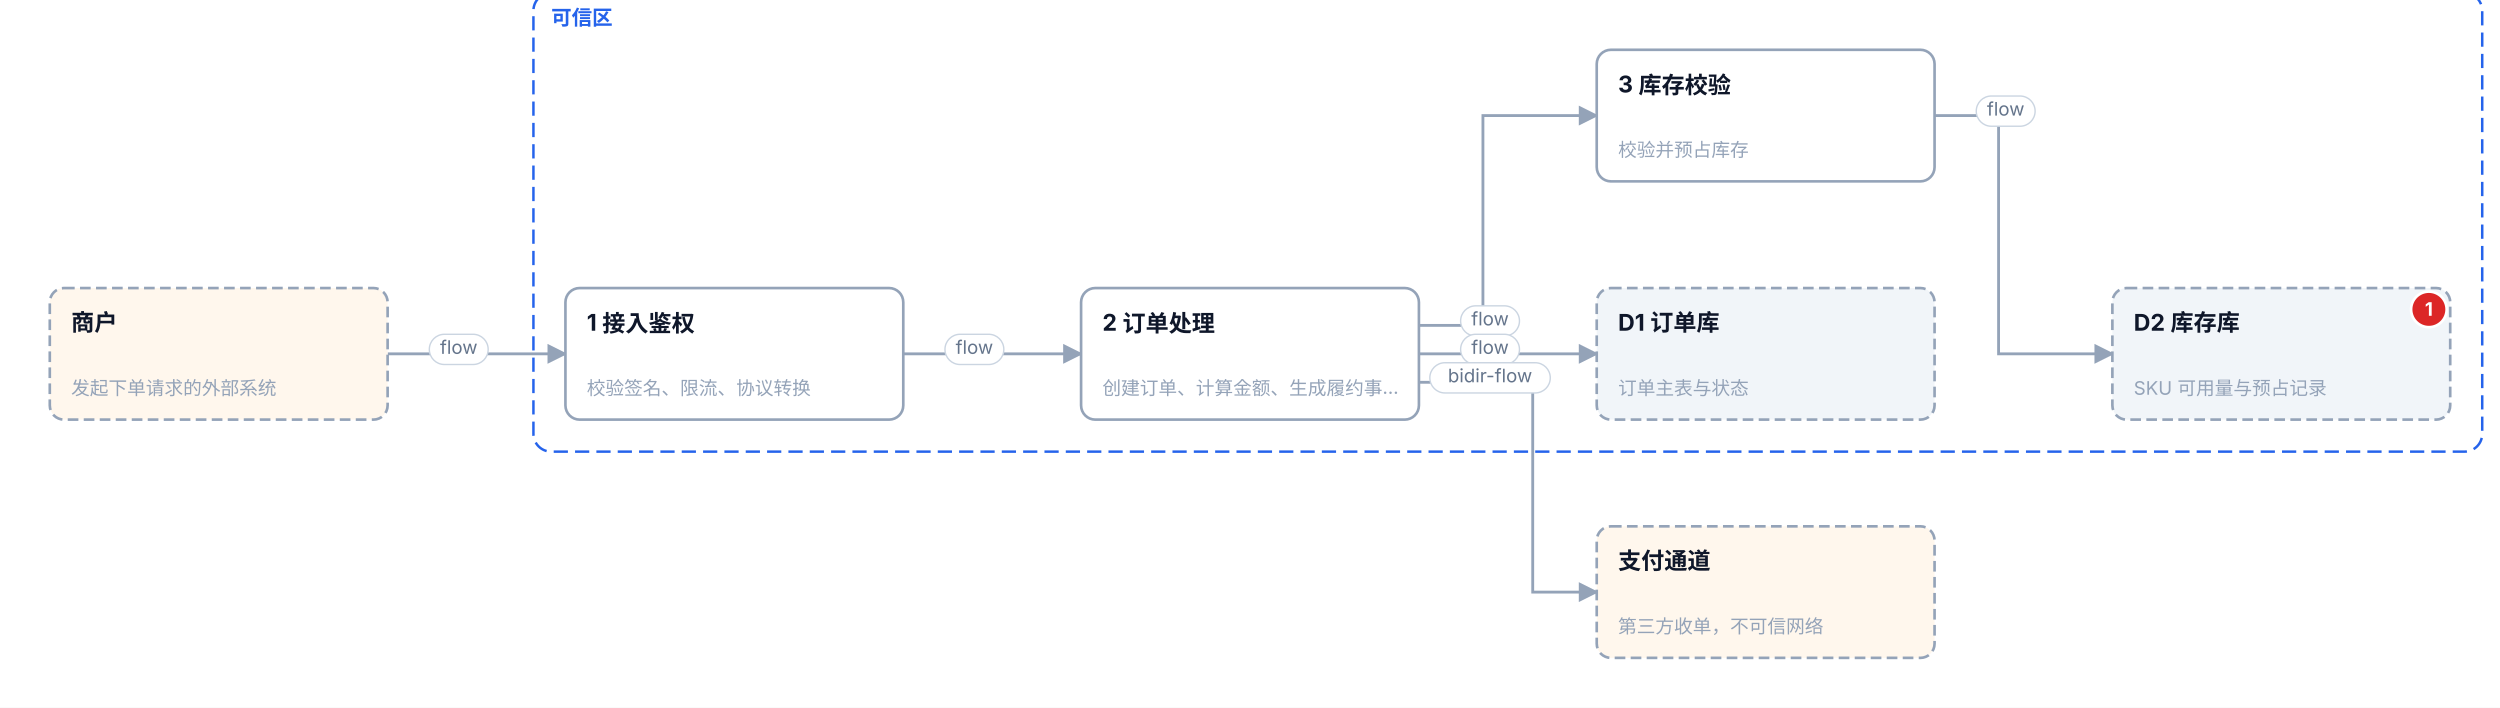
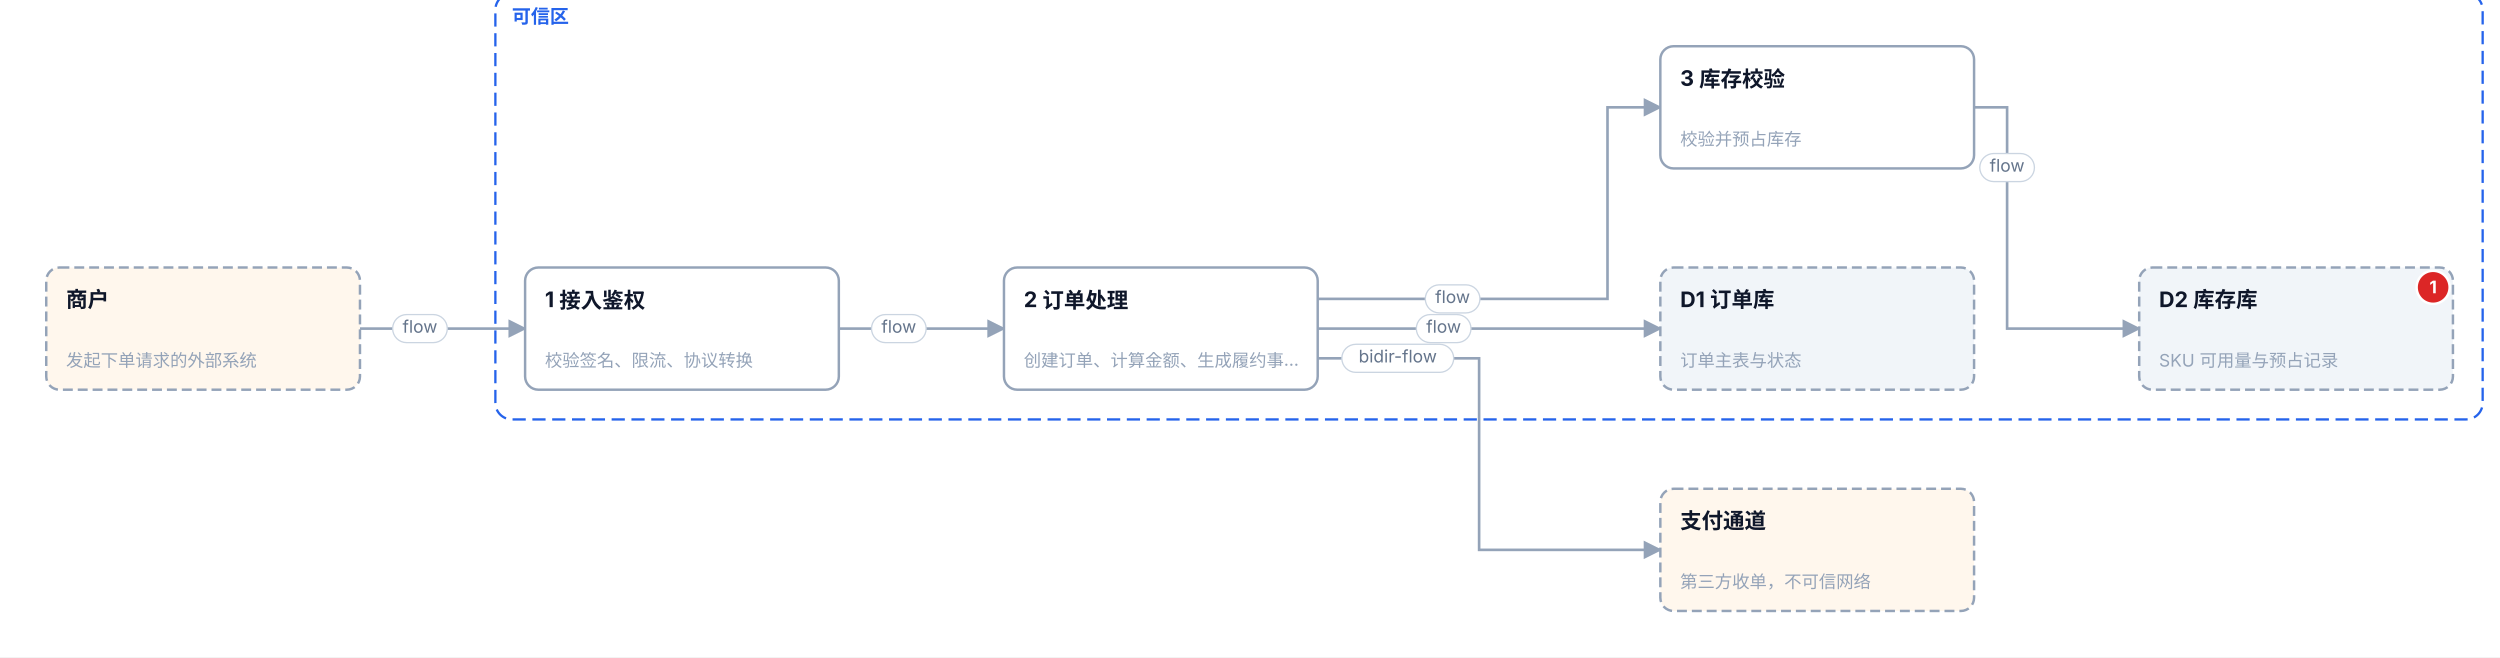
- <svg xmlns="http://www.w3.org/2000/svg" width="1406" height="398" viewBox="0 0 1406 398" role="img" aria-labelledby="cvn-title cvn-desc" font-family="-apple-system, BlinkMacSystemFont, 'Segoe UI', 'PingFang SC', 'Microsoft YaHei', sans-serif">
+ <svg xmlns="http://www.w3.org/2000/svg" width="1514" height="398" viewBox="0 0 1514 398" role="img" aria-labelledby="cvn-title cvn-desc" font-family="-apple-system, BlinkMacSystemFont, 'Segoe UI', 'PingFang SC', 'Microsoft YaHei', sans-serif">
  <defs>
    <marker id="cvn-arrow" viewBox="0 0 10 10" refX="9" refY="5" markerWidth="7" markerHeight="7" orient="auto-start-reverse">
      <path d="M0,0 L10,5 L0,10 z" fill="#94a3b8" />
    </marker>
  </defs>
-   <rect x="0" y="0" width="1406" height="398" fill="#ffffff" />
+   <rect x="0" y="0" width="1514" height="398" fill="#ffffff" />
  <g class="frame">
-     <rect x="300" y="-4" width="1096" height="258" rx="10" fill="none" stroke="#2563eb" stroke-width="1.4" stroke-dasharray="8 4" />
+     <rect x="300" y="-4" width="1203.5" height="258" rx="10" fill="none" stroke="#2563eb" stroke-width="1.4" stroke-dasharray="8 4" />
    <text x="310" y="14" font-size="11.5" fill="#2563eb" font-weight="600">可信区</text>
  </g>
  <g class="edge" data-id="r.merchant-gw">
-     <path d="M218 199 L238 199 L254 199 L298 199 L318 199" fill="none" stroke="transparent" stroke-width="10" pointer-events="stroke" />
-     <path d="M218 199 L238 199 L254 199 L298 199 L318 199" fill="none" stroke="#94a3b8" stroke-width="1.6" marker-end="url(#cvn-arrow)" />
+     <path d="M218 199 L238 199 L298 199 L318 199" fill="none" stroke="transparent" stroke-width="10" pointer-events="stroke" />
+     <path d="M218 199 L238 199 L298 199 L318 199" fill="none" stroke="#94a3b8" stroke-width="1.6" marker-end="url(#cvn-arrow)" />
  </g>
  <g class="edge" data-id="r.gw-order">
-     <path d="M508 199 L528 199 L544 199 L588 199 L608 199" fill="none" stroke="transparent" stroke-width="10" pointer-events="stroke" />
-     <path d="M508 199 L528 199 L544 199 L588 199 L608 199" fill="none" stroke="#94a3b8" stroke-width="1.6" marker-end="url(#cvn-arrow)" />
+     <path d="M508 199 L528 199 L588 199 L608 199" fill="none" stroke="transparent" stroke-width="10" pointer-events="stroke" />
+     <path d="M508 199 L528 199 L588 199 L608 199" fill="none" stroke="#94a3b8" stroke-width="1.6" marker-end="url(#cvn-arrow)" />
  </g>
  <g class="edge" data-id="r.order-stock">
-     <path d="M798 183 L818 183 L834 183 L834 65 L878 65 L898 65" fill="none" stroke="transparent" stroke-width="10" pointer-events="stroke" />
-     <path d="M798 183 L818 183 L834 183 L834 65 L878 65 L898 65" fill="none" stroke="#94a3b8" stroke-width="1.6" marker-end="url(#cvn-arrow)" />
+     <path d="M798 181 L818 181 L973.5 181 L973.5 65 L985.5 65 L1005.5 65" fill="none" stroke="transparent" stroke-width="10" pointer-events="stroke" />
+     <path d="M798 181 L818 181 L973.5 181 L973.5 65 L985.5 65 L1005.5 65" fill="none" stroke="#94a3b8" stroke-width="1.6" marker-end="url(#cvn-arrow)" />
  </g>
  <g class="edge" data-id="r.order-db">
-     <path d="M798 199 L818 199 L848 199 L878 199 L898 199" fill="none" stroke="transparent" stroke-width="10" pointer-events="stroke" />
-     <path d="M798 199 L818 199 L848 199 L878 199 L898 199" fill="none" stroke="#94a3b8" stroke-width="1.6" marker-end="url(#cvn-arrow)" />
+     <path d="M798 199 L818 199 L985.5 199 L1005.5 199" fill="none" stroke="transparent" stroke-width="10" pointer-events="stroke" />
+     <path d="M798 199 L818 199 L985.5 199 L1005.5 199" fill="none" stroke="#94a3b8" stroke-width="1.6" marker-end="url(#cvn-arrow)" />
  </g>
  <g class="edge" data-id="r.stock-db">
-     <path d="M1088 65 L1108 65 L1124 65 L1124 199 L1168 199 L1188 199" fill="none" stroke="transparent" stroke-width="10" pointer-events="stroke" />
-     <path d="M1088 65 L1108 65 L1124 65 L1124 199 L1168 199 L1188 199" fill="none" stroke="#94a3b8" stroke-width="1.6" marker-end="url(#cvn-arrow)" />
+     <path d="M1195.5 65 L1215.5 65 L1215.5 199 L1275.5 199 L1295.5 199" fill="none" stroke="transparent" stroke-width="10" pointer-events="stroke" />
+     <path d="M1195.5 65 L1215.5 65 L1215.5 199 L1275.5 199 L1295.5 199" fill="none" stroke="#94a3b8" stroke-width="1.6" marker-end="url(#cvn-arrow)" />
  </g>
  <g class="edge" data-id="r.order-psp">
-     <path d="M798 215 L818 215 L862 215 L862 333 L878 333 L898 333" fill="none" stroke="transparent" stroke-width="10" pointer-events="stroke" />
-     <path d="M798 215 L818 215 L862 215 L862 333 L878 333 L898 333" fill="none" stroke="#94a3b8" stroke-width="1.6" marker-end="url(#cvn-arrow)" />
+     <path d="M798 217 L818 217 L895.75 217 L895.75 333 L985.5 333 L1005.5 333" fill="none" stroke="transparent" stroke-width="10" pointer-events="stroke" />
+     <path d="M798 217 L818 217 L895.75 217 L895.75 333 L985.5 333 L1005.5 333" fill="none" stroke="#94a3b8" stroke-width="1.6" marker-end="url(#cvn-arrow)" />
  </g>
-   <rect class="edge-label-bg" x="241.45" y="188" width="33.1" height="17" rx="8.5" fill="#ffffff" stroke="#cbd5e1" stroke-width="0.8" />
-   <text class="edge-label" x="258" y="199" text-anchor="middle" font-size="10.5" fill="#64748b">flow</text>
-   <rect class="edge-label-bg" x="531.45" y="188" width="33.1" height="17" rx="8.5" fill="#ffffff" stroke="#cbd5e1" stroke-width="0.8" />
-   <text class="edge-label" x="548" y="199" text-anchor="middle" font-size="10.5" fill="#64748b">flow</text>
-   <rect class="edge-label-bg" x="821.45" y="172" width="33.1" height="17" rx="8.5" fill="#ffffff" stroke="#cbd5e1" stroke-width="0.8" />
-   <text class="edge-label" x="838" y="183" text-anchor="middle" font-size="10.5" fill="#64748b">flow</text>
-   <rect class="edge-label-bg" x="821.45" y="188" width="33.1" height="17" rx="8.5" fill="#ffffff" stroke="#cbd5e1" stroke-width="0.8" />
-   <text class="edge-label" x="838" y="199" text-anchor="middle" font-size="10.5" fill="#64748b">flow</text>
-   <rect class="edge-label-bg" x="1111.45" y="54" width="33.1" height="17" rx="8.5" fill="#ffffff" stroke="#cbd5e1" stroke-width="0.8" />
-   <text class="edge-label" x="1128" y="65" text-anchor="middle" font-size="10.5" fill="#64748b">flow</text>
-   <rect class="edge-label-bg" x="804.13" y="204" width="67.75" height="17" rx="8.5" fill="#ffffff" stroke="#cbd5e1" stroke-width="0.8" />
-   <text class="edge-label" x="838" y="215" text-anchor="middle" font-size="10.5" fill="#64748b">bidir-flow</text>
+   <rect class="edge-label-bg" x="237.78" y="190.5" width="33.1" height="17" rx="8.5" fill="#ffffff" stroke="#cbd5e1" stroke-width="0.8" />
+   <text class="edge-label" x="254.33" y="201.5" text-anchor="middle" font-size="10.5" fill="#64748b">flow</text>
+   <rect class="edge-label-bg" x="527.78" y="190.5" width="33.1" height="17" rx="8.5" fill="#ffffff" stroke="#cbd5e1" stroke-width="0.8" />
+   <text class="edge-label" x="544.33" y="201.5" text-anchor="middle" font-size="10.5" fill="#64748b">flow</text>
+   <rect class="edge-label-bg" x="863.16" y="172.5" width="33.1" height="17" rx="8.5" fill="#ffffff" stroke="#cbd5e1" stroke-width="0.8" />
+   <text class="edge-label" x="879.71" y="183.5" text-anchor="middle" font-size="10.5" fill="#64748b">flow</text>
+   <rect class="edge-label-bg" x="857.73" y="190.5" width="33.1" height="17" rx="8.5" fill="#ffffff" stroke="#cbd5e1" stroke-width="0.8" />
+   <text class="edge-label" x="874.28" y="201.5" text-anchor="middle" font-size="10.5" fill="#64748b">flow</text>
+   <rect class="edge-label-bg" x="1198.95" y="92.97" width="33.1" height="17" rx="8.5" fill="#ffffff" stroke="#cbd5e1" stroke-width="0.8" />
+   <text class="edge-label" x="1215.5" y="103.97" text-anchor="middle" font-size="10.5" fill="#64748b">flow</text>
+   <rect class="edge-label-bg" x="812.61" y="208.5" width="67.75" height="17" rx="8.5" fill="#ffffff" stroke="#cbd5e1" stroke-width="0.8" />
+   <text class="edge-label" x="846.49" y="219.5" text-anchor="middle" font-size="10.5" fill="#64748b">bidir-flow</text>
  <g class="node kind-external-entity" data-id="e.merchant">
    <rect x="28" y="162" width="190" height="74" rx="8" fill="#fff7ed" stroke="#94a3b8" stroke-width="1.5" stroke-dasharray="6 3" />
    <text x="40" y="186" font-size="13" font-weight="650" fill="#0f172a">商户</text>
    <text x="40" y="222" font-size="10.5" fill="#94a3b8">发起下单请求的外部系统</text>
  </g>
  <g class="node kind-process" data-id="e.gateway">
    <rect x="318" y="162" width="190" height="74" rx="8" fill="#ffffff" stroke="#94a3b8" stroke-width="1.5" />
    <text x="330" y="186" font-size="13" font-weight="650" fill="#0f172a">1 接入鉴权</text>
    <text x="330" y="222" font-size="10.5" fill="#94a3b8">校验签名、限流、协议转换</text>
  </g>
  <g class="node kind-process" data-id="e.order-svc">
    <rect x="608" y="162" width="190" height="74" rx="8" fill="#ffffff" stroke="#94a3b8" stroke-width="1.5" />
    <text x="620" y="186" font-size="13" font-weight="650" fill="#0f172a">2 订单处理</text>
    <text x="620" y="222" font-size="10.5" fill="#94a3b8">创建订单、计算金额、生成履约事…</text>
  </g>
  <g class="node kind-process" data-id="e.stock-svc">
-     <rect x="898" y="28" width="190" height="74" rx="8" fill="#ffffff" stroke="#94a3b8" stroke-width="1.5" />
-     <text x="910" y="52" font-size="13" font-weight="650" fill="#0f172a">3 库存校验</text>
-     <text x="910" y="88" font-size="10.5" fill="#94a3b8">校验并预占库存</text>
+     <rect x="1005.5" y="28" width="190" height="74" rx="8" fill="#ffffff" stroke="#94a3b8" stroke-width="1.5" />
+     <text x="1017.5" y="52" font-size="13" font-weight="650" fill="#0f172a">3 库存校验</text>
+     <text x="1017.5" y="88" font-size="10.5" fill="#94a3b8">校验并预占库存</text>
  </g>
  <g class="node kind-data-store" data-id="e.order-db">
-     <rect x="898" y="162" width="190" height="74" rx="8" fill="#f1f5f9" stroke="#94a3b8" stroke-width="1.5" stroke-dasharray="6 3" />
-     <text x="910" y="186" font-size="13" font-weight="650" fill="#0f172a">D1 订单库</text>
-     <text x="910" y="222" font-size="10.5" fill="#94a3b8">订单主表与状态</text>
+     <rect x="1005.5" y="162" width="190" height="74" rx="8" fill="#f1f5f9" stroke="#94a3b8" stroke-width="1.5" stroke-dasharray="6 3" />
+     <text x="1017.5" y="186" font-size="13" font-weight="650" fill="#0f172a">D1 订单库</text>
+     <text x="1017.5" y="222" font-size="10.5" fill="#94a3b8">订单主表与状态</text>
  </g>
  <g class="node kind-data-store" data-id="e.stock-db">
-     <rect x="1188" y="162" width="190" height="74" rx="8" fill="#f1f5f9" stroke="#94a3b8" stroke-width="1.5" stroke-dasharray="6 3" />
-     <text x="1200" y="186" font-size="13" font-weight="650" fill="#0f172a">D2 库存库</text>
-     <text x="1200" y="222" font-size="10.5" fill="#94a3b8">SKU 可用量与预占记录</text>
+     <rect x="1295.5" y="162" width="190" height="74" rx="8" fill="#f1f5f9" stroke="#94a3b8" stroke-width="1.5" stroke-dasharray="6 3" />
+     <text x="1307.5" y="186" font-size="13" font-weight="650" fill="#0f172a">D2 库存库</text>
+     <text x="1307.5" y="222" font-size="10.5" fill="#94a3b8">SKU 可用量与预占记录</text>
  </g>
  <g class="badge">
-     <circle cx="1366" cy="174" r="10" fill="#dc2626" stroke="#fff" stroke-width="1.5" />
-     <text x="1366" y="177.6" text-anchor="middle" font-size="10.5" font-weight="700" fill="#fff">1</text>
+     <circle cx="1473.5" cy="174" r="10" fill="#dc2626" stroke="#fff" stroke-width="1.5" />
+     <text x="1473.5" y="177.6" text-anchor="middle" font-size="10.5" font-weight="700" fill="#fff">1</text>
  </g>
  <g class="node kind-external-entity" data-id="e.psp">
-     <rect x="898" y="296" width="190" height="74" rx="8" fill="#fff7ed" stroke="#94a3b8" stroke-width="1.5" stroke-dasharray="6 3" />
-     <text x="910" y="320" font-size="13" font-weight="650" fill="#0f172a">支付通道</text>
-     <text x="910" y="356" font-size="10.5" fill="#94a3b8">第三方收单，不可信网络</text>
+     <rect x="1005.5" y="296" width="190" height="74" rx="8" fill="#fff7ed" stroke="#94a3b8" stroke-width="1.5" stroke-dasharray="6 3" />
+     <text x="1017.5" y="320" font-size="13" font-weight="650" fill="#0f172a">支付通道</text>
+     <text x="1017.5" y="356" font-size="10.5" fill="#94a3b8">第三方收单，不可信网络</text>
  </g>
</svg>
